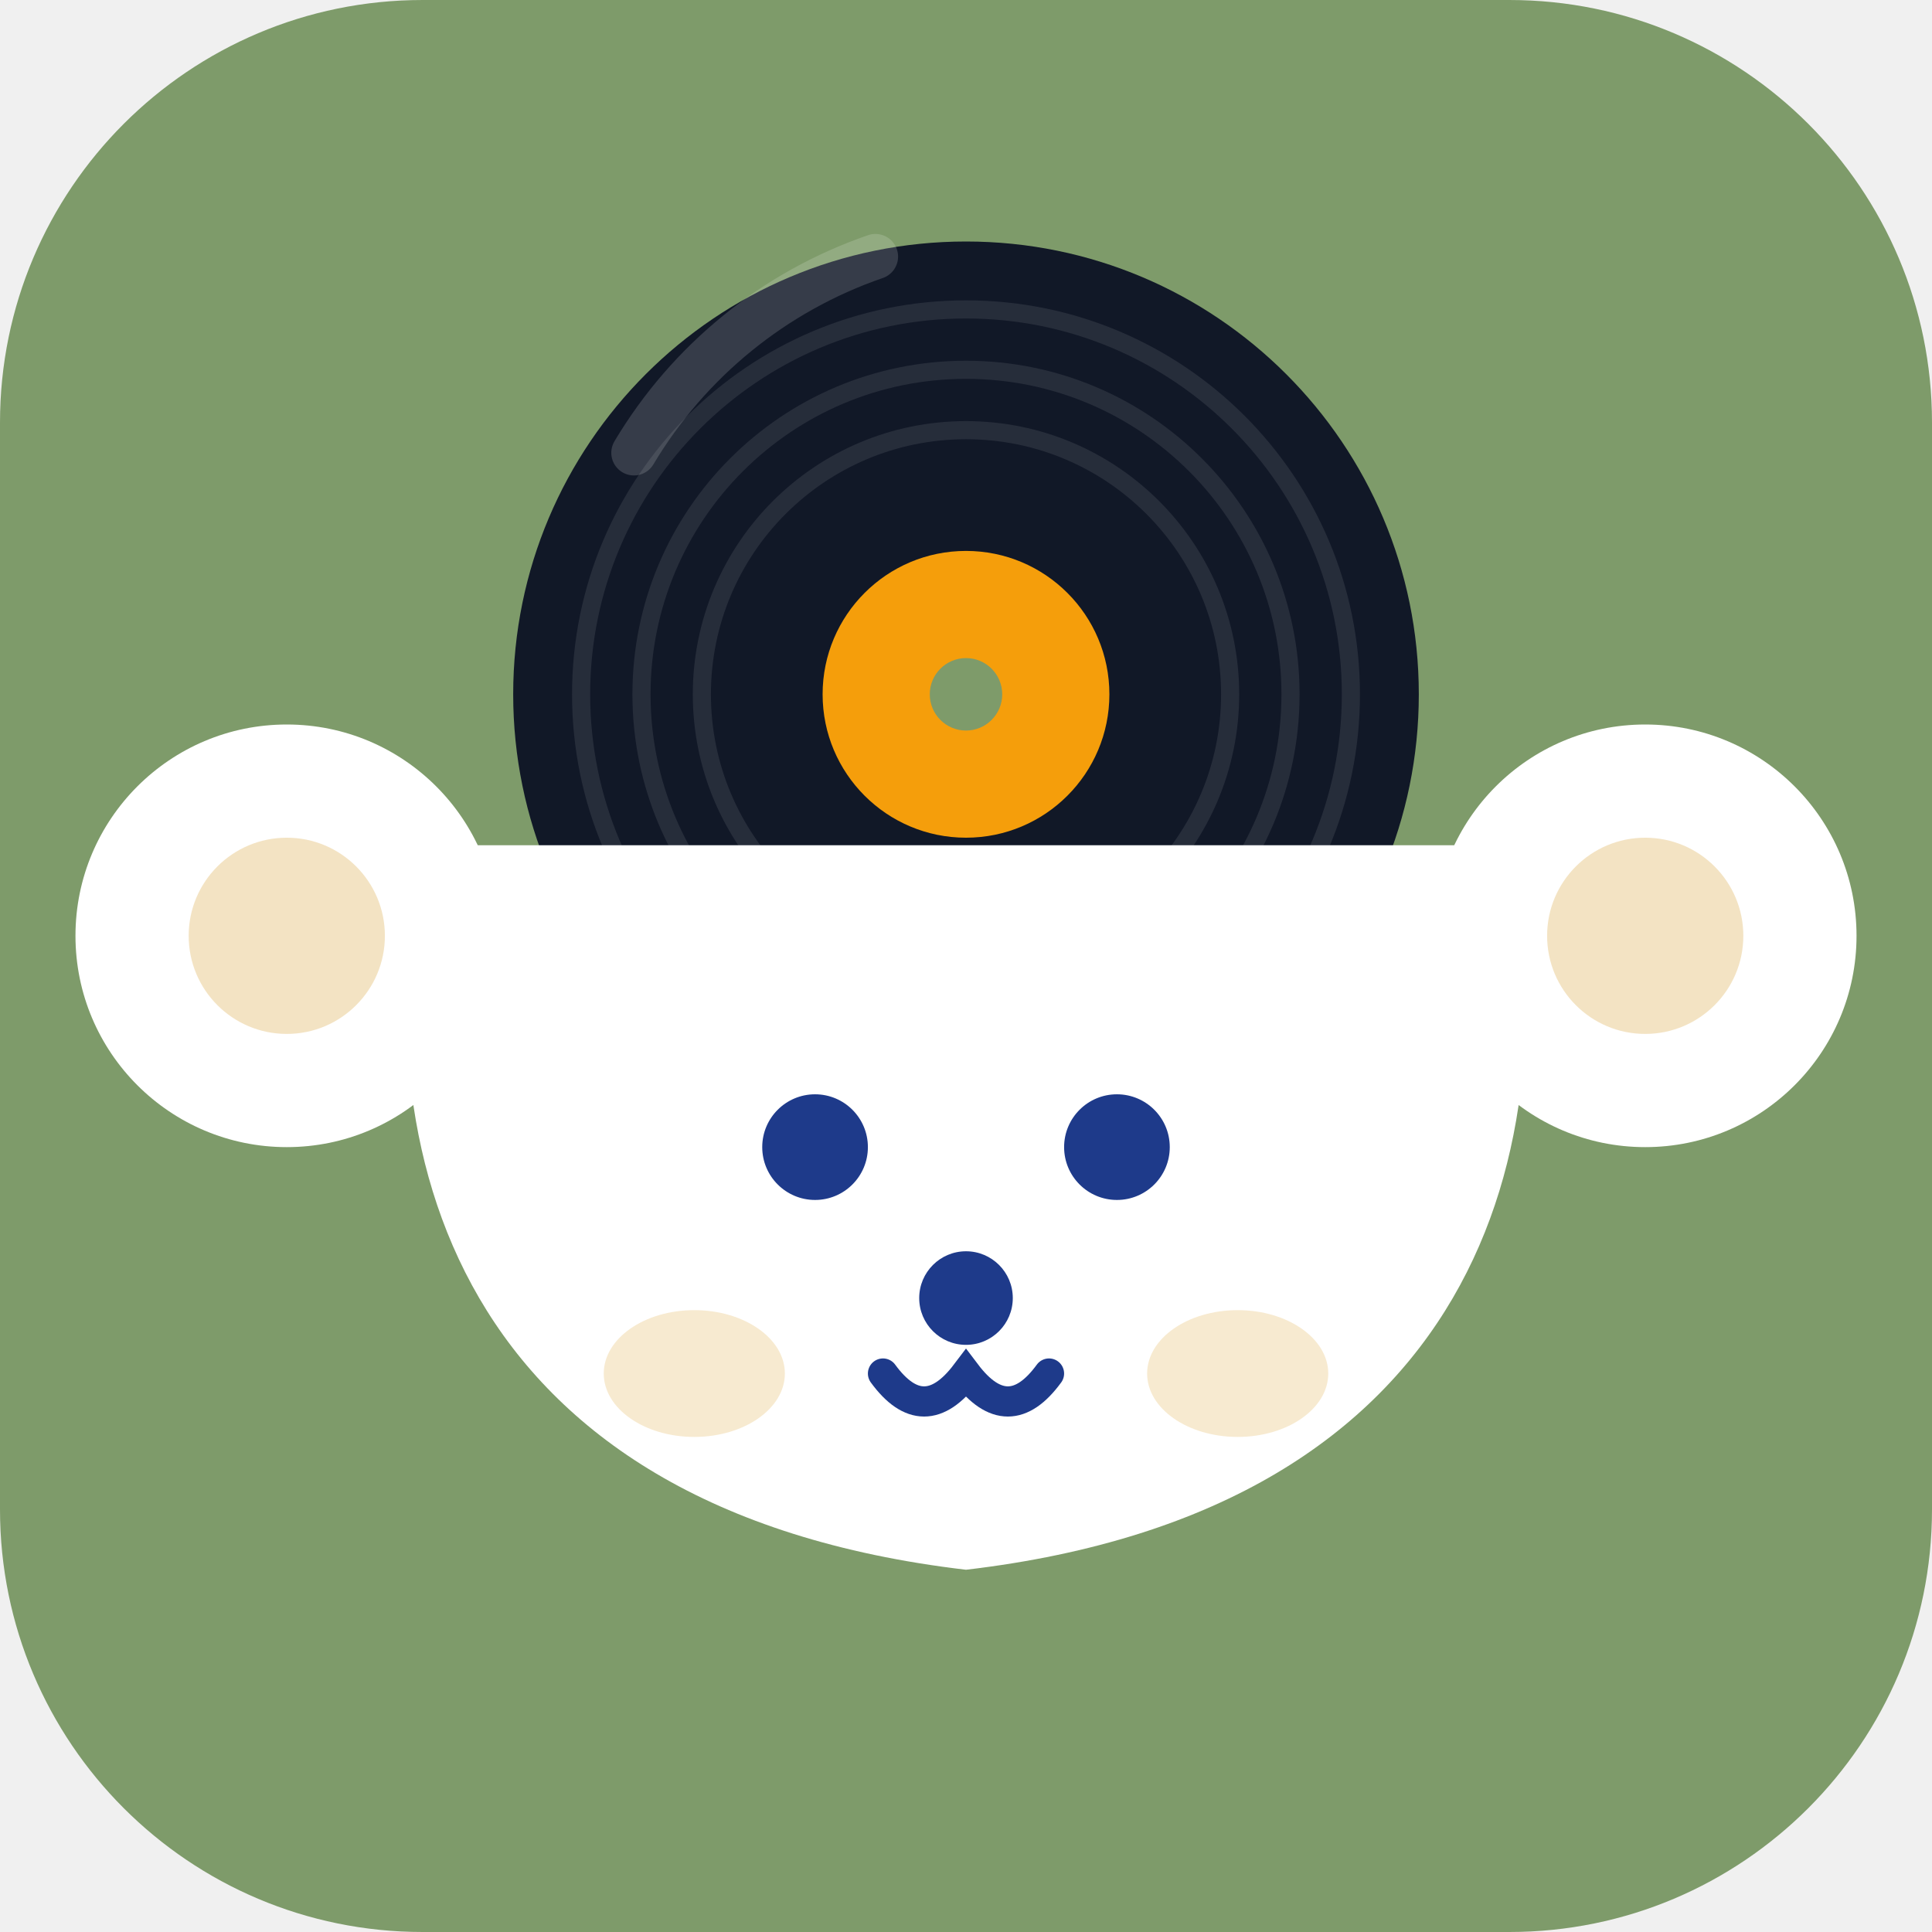
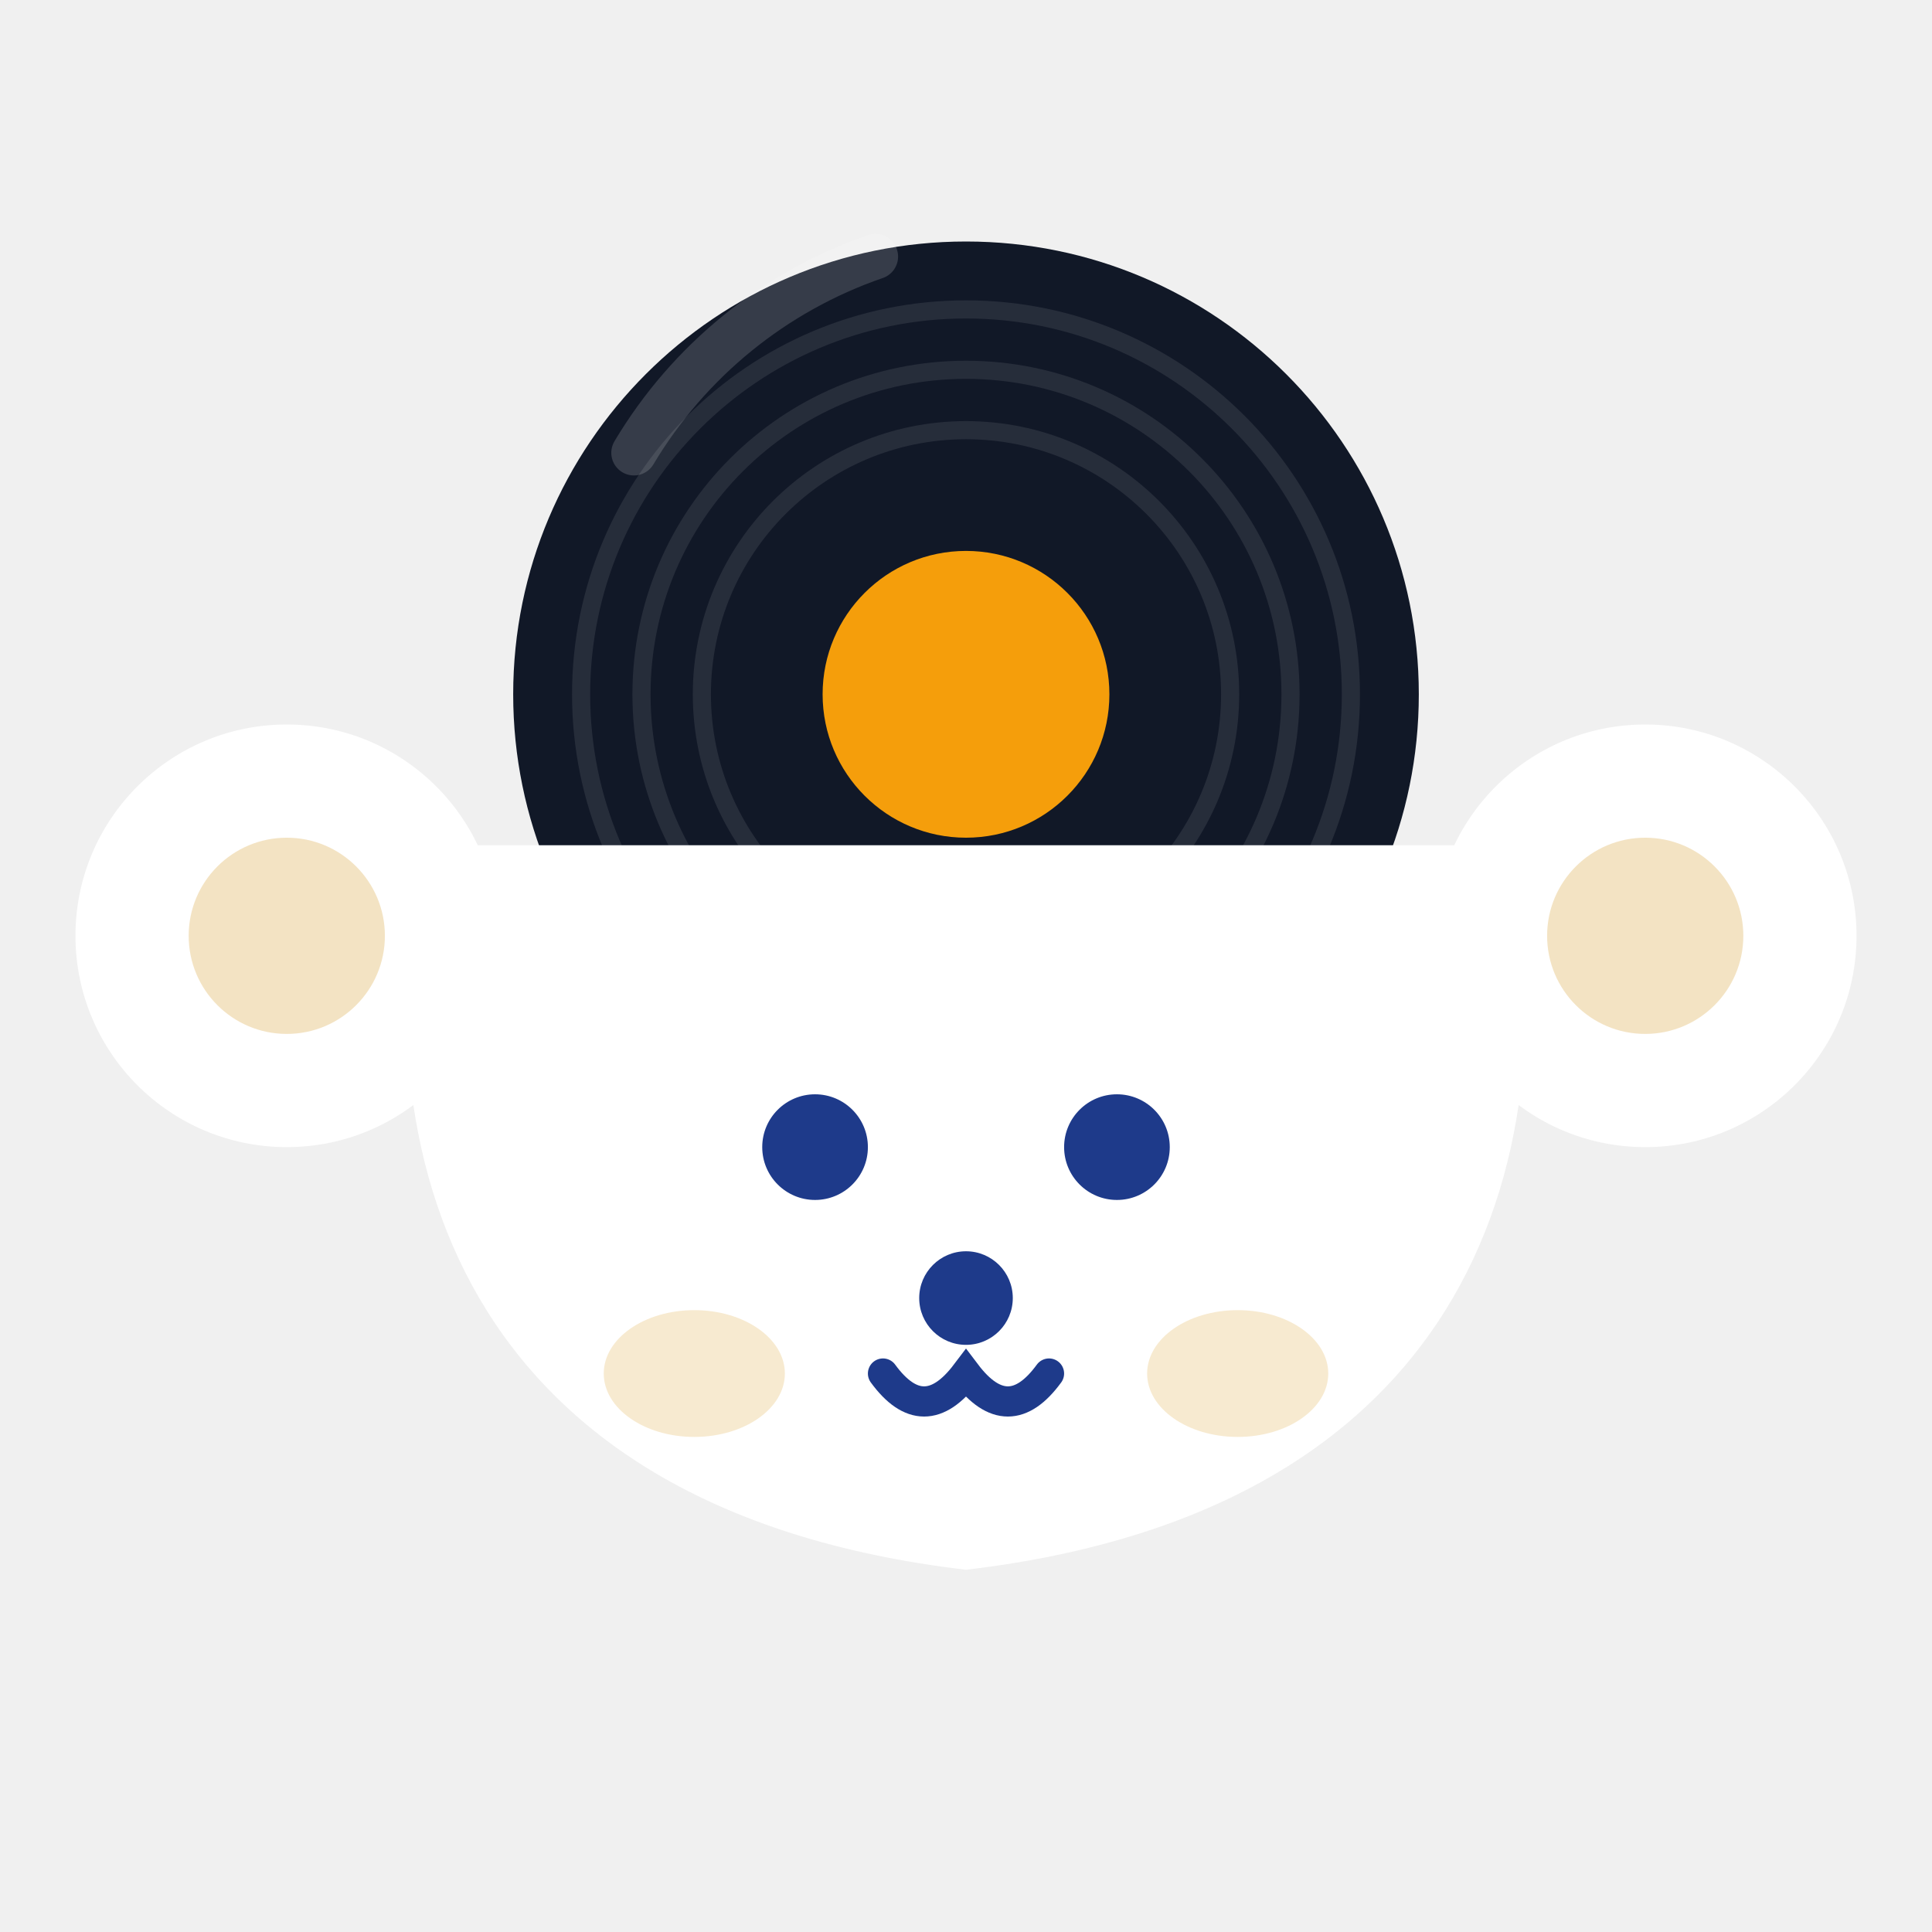
<svg xmlns="http://www.w3.org/2000/svg" viewBox="0 0 128 128" width="128" height="128">
-   <rect width="128" height="128" rx="28" fill="#7E9B6A" />
  <circle cx="19" cy="62" r="14" fill="#FFFFFF" />
  <circle cx="19" cy="62" r="6.5" fill="#F3E3C3" />
  <circle cx="109" cy="62" r="14" fill="#FFFFFF" />
  <circle cx="109" cy="62" r="6.5" fill="#F3E3C3" />
  <circle cx="64" cy="46" r="30" fill="#111827" />
  <g fill="none" stroke="#FFFFFF" stroke-opacity="0.09" stroke-width="1.2">
    <circle cx="64" cy="46" r="25.5" />
    <circle cx="64" cy="46" r="21.5" />
    <circle cx="64" cy="46" r="17.5" />
  </g>
  <path d="M42 30 A30 30 0 0 1 58 17" stroke="#FFFFFF" stroke-opacity="0.16" stroke-width="3" fill="none" stroke-linecap="round" />
  <circle cx="64" cy="46" r="9.5" fill="#F59E0B" />
-   <circle cx="64" cy="46" r="2.4" fill="#7E9B6A" />
  <path d="M28 56 L100 56 C104 76 98 100 64 104 C30 100 24 76 28 56 Z" fill="#FFFFFF" />
  <ellipse cx="46" cy="91" rx="6" ry="4.2" fill="#F7EAD0" />
  <ellipse cx="82" cy="91" rx="6" ry="4.2" fill="#F7EAD0" />
  <circle cx="54" cy="76" r="3.5" fill="#1E3A8A" />
  <circle cx="74" cy="76" r="3.5" fill="#1E3A8A" />
  <circle cx="64" cy="86" r="3.1" fill="#1E3A8A" />
  <path d="M58.5 91 Q61.2 94.7 64 91 Q66.8 94.7 69.5 91" stroke="#1E3A8A" stroke-width="2" fill="none" stroke-linecap="round" />
</svg>
